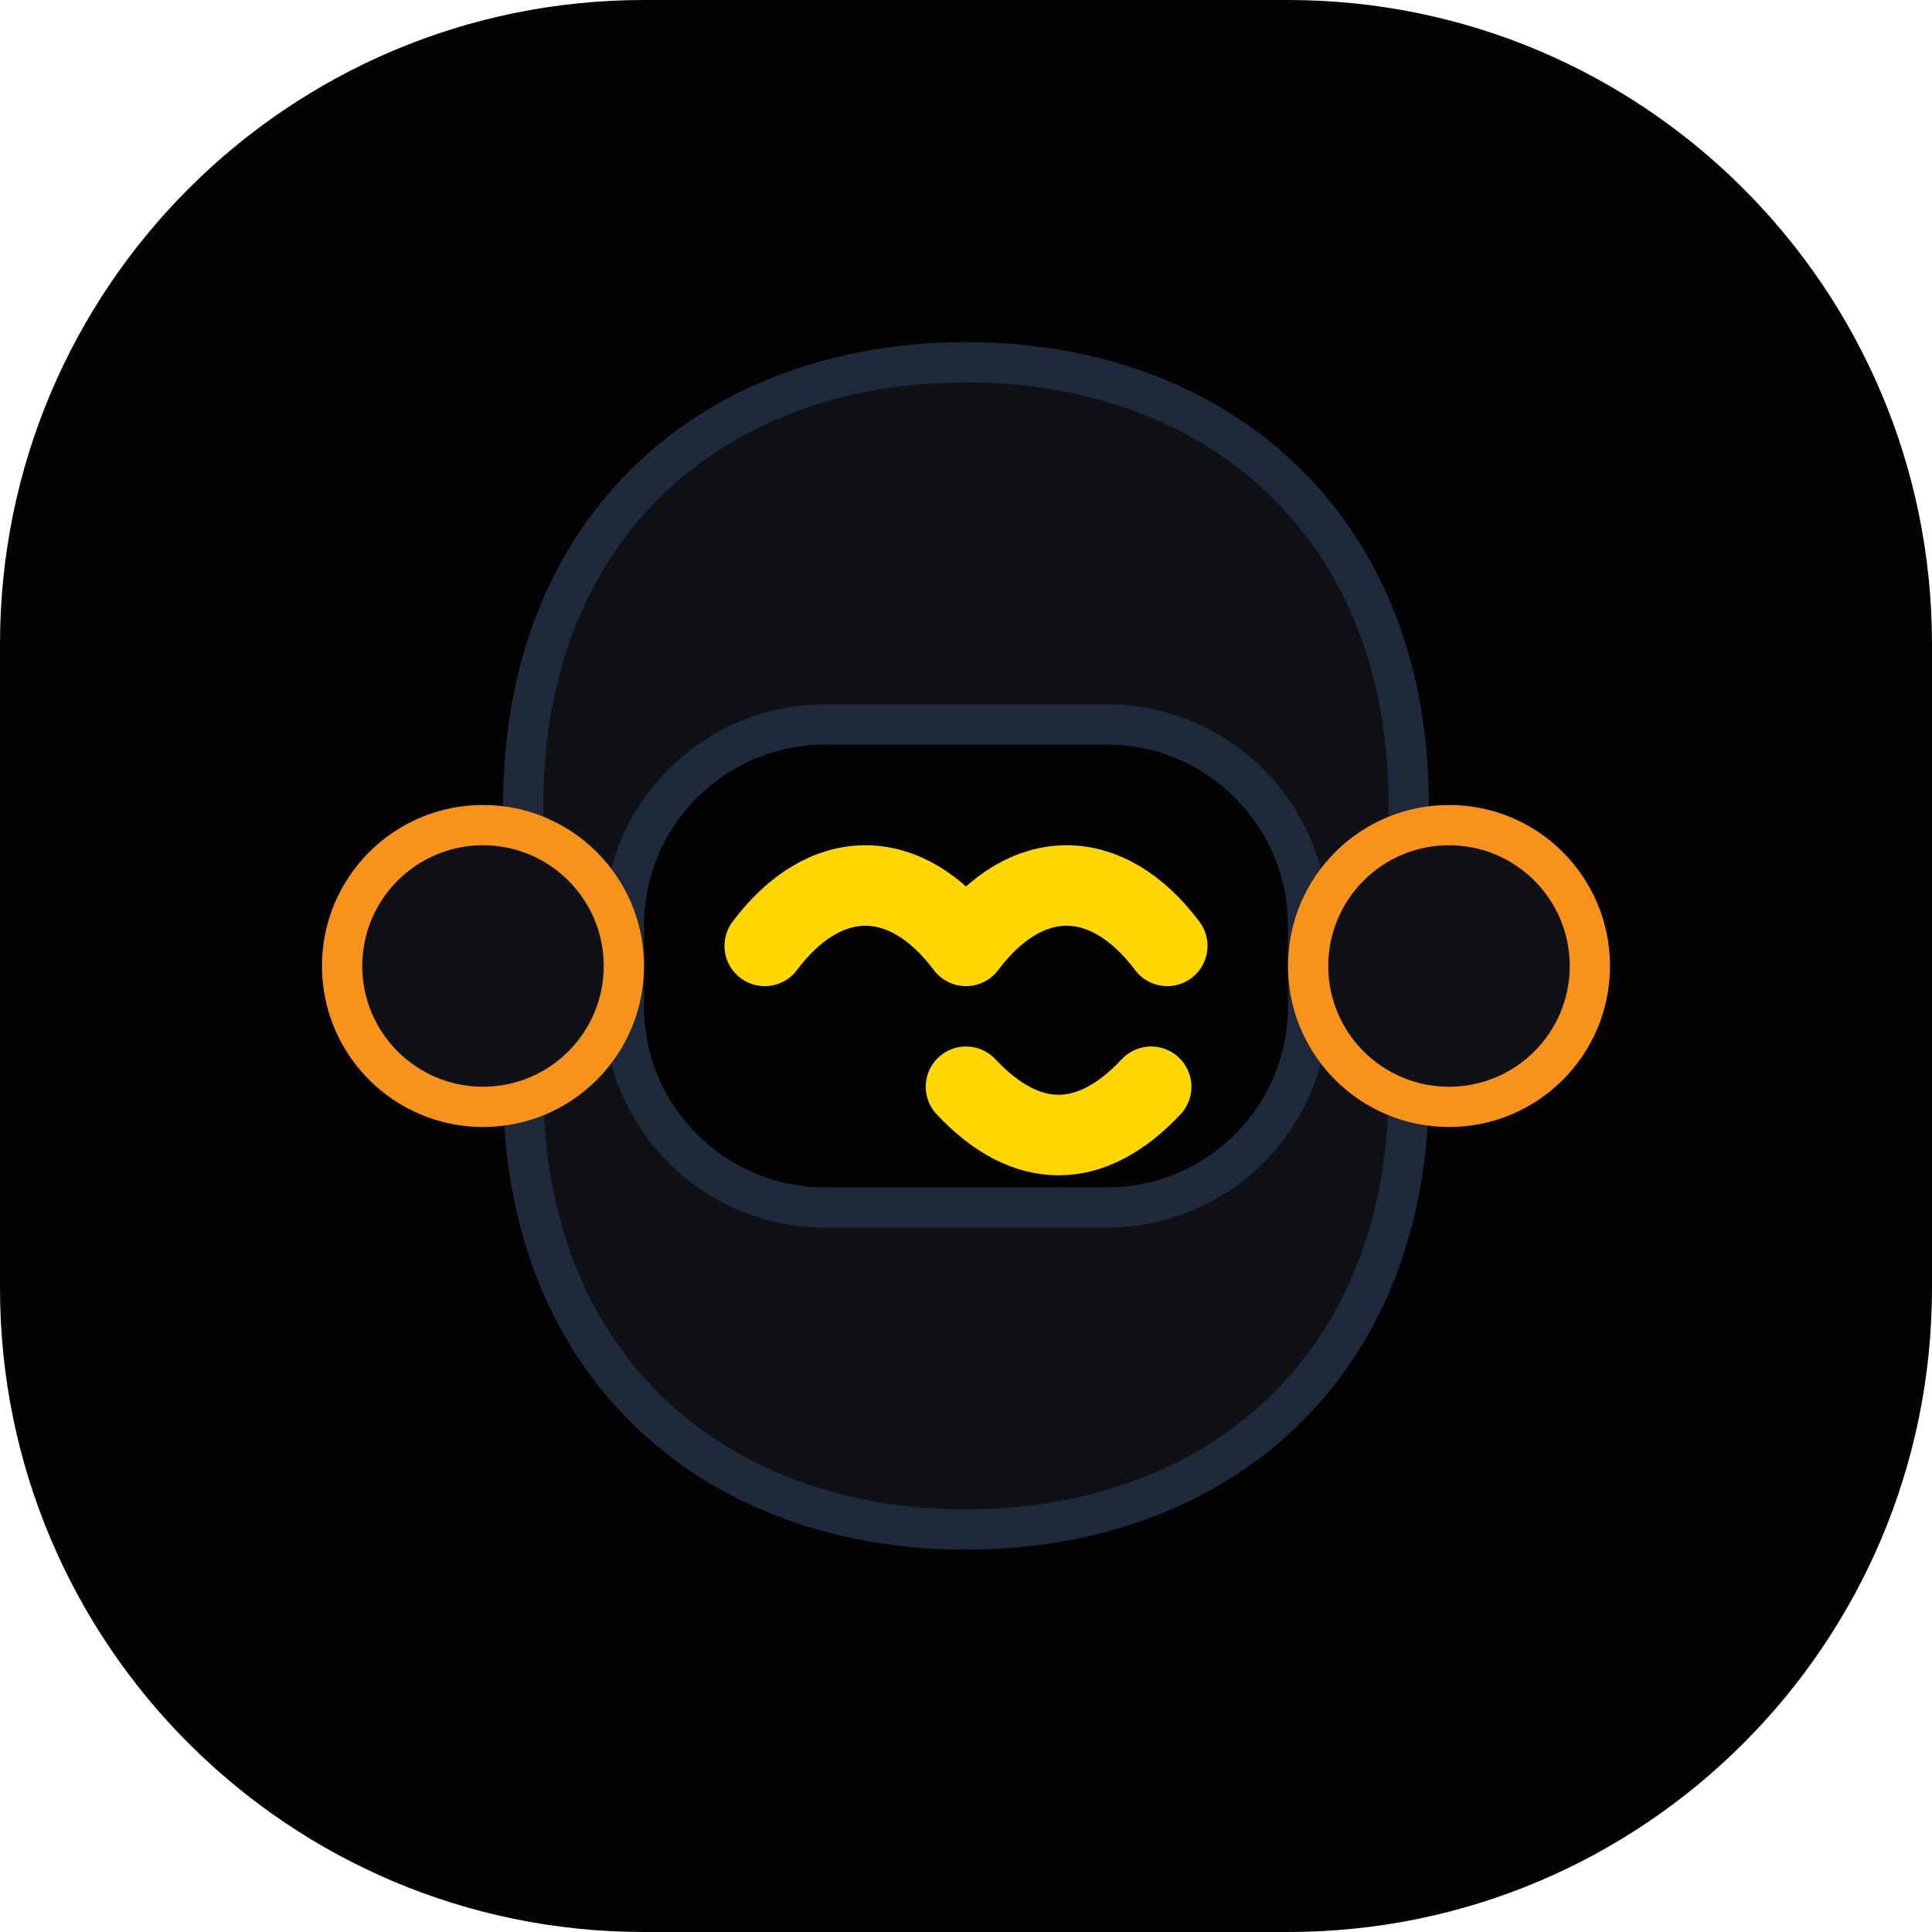
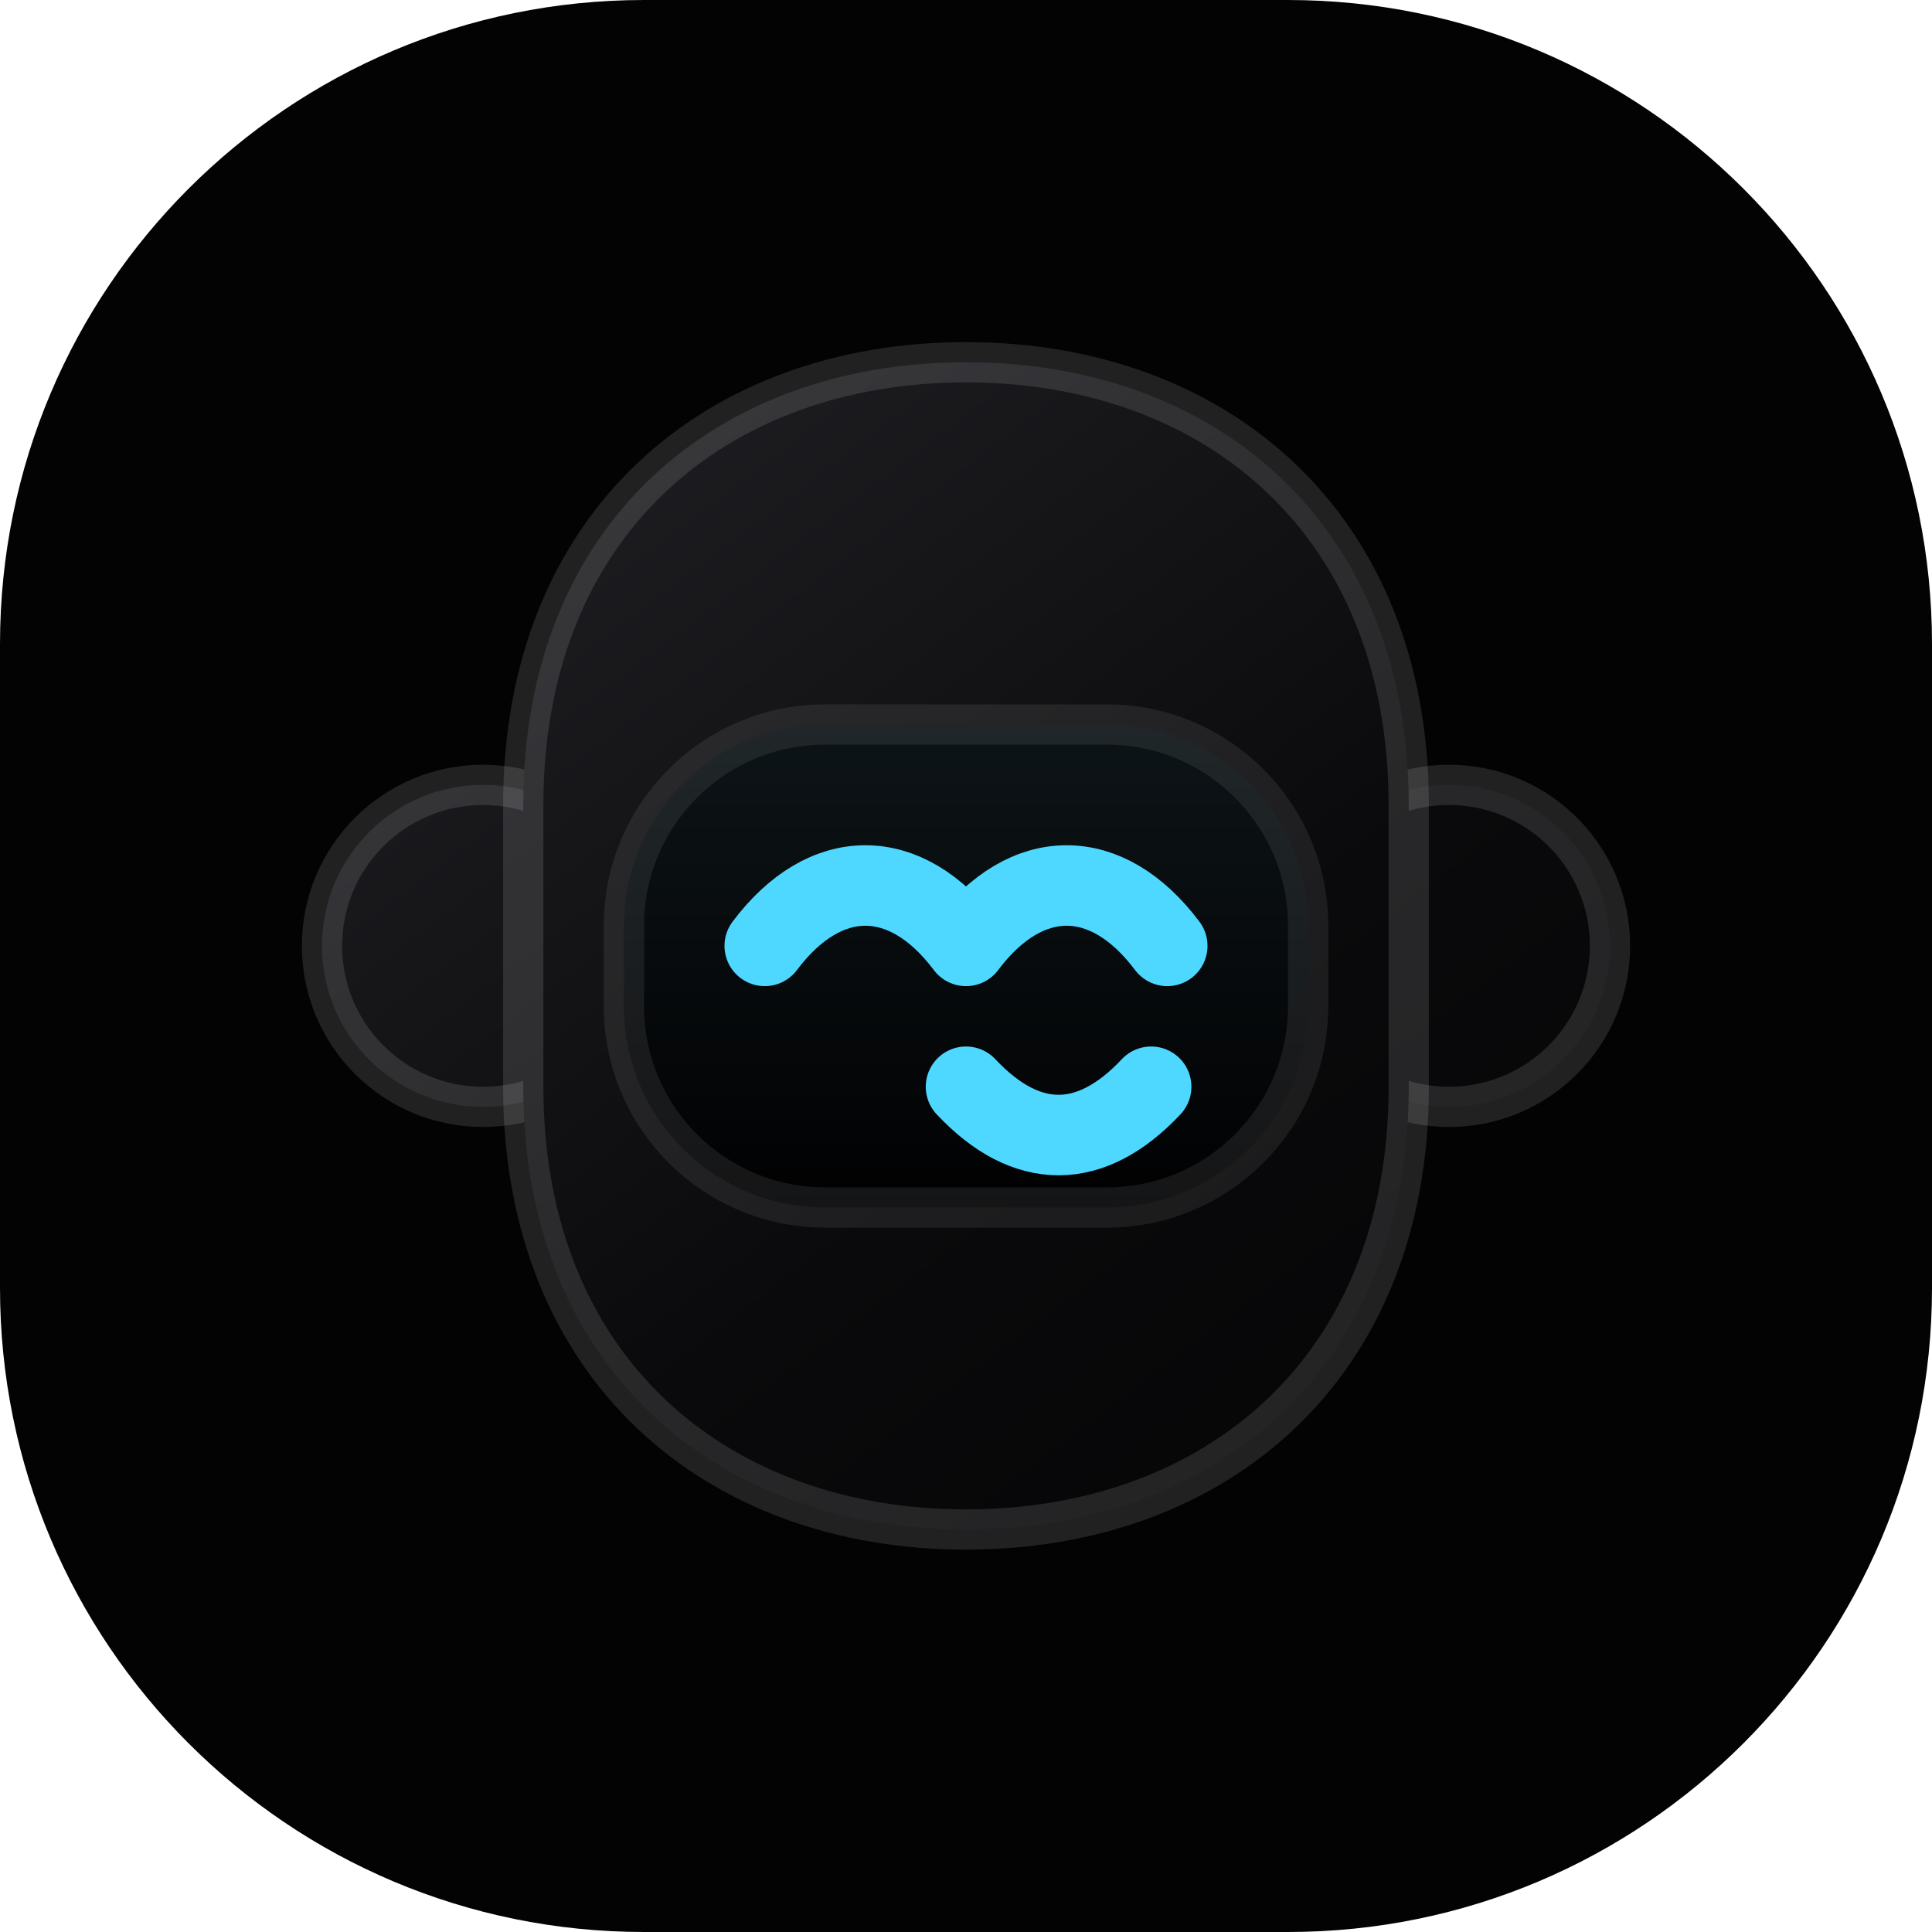
<svg xmlns="http://www.w3.org/2000/svg" width="48" height="48" viewBox="0 0 48 48" fill="none">
+   <defs>
+     <linearGradient id="lukaHead" x1="13" y1="9" x2="35" y2="38" gradientUnits="userSpaceOnUse">
+       <stop offset="0" stop-color="#202024" />
+       <stop offset="0.62" stop-color="#0a0a0c" />
+       <stop offset="1" stop-color="#050506" />
+     </linearGradient>
+     <linearGradient id="lukaScreen" x1="24" y1="18" x2="24" y2="30" gradientUnits="userSpaceOnUse">
+       <stop offset="0" stop-color="#0d1417" />
+       <stop offset="1" stop-color="#010102" />
+     </linearGradient>
+   </defs>
  <rect width="48" height="48" rx="16" fill="#030304" />
-   <path d="M13 20c0-7 4.8-11 11-11s11 4 11 11v7c0 7-4.8 11-11 11s-11-4-11-11v-7Z" fill="#0F1115" stroke="#1E293B" />
-   <rect x="15.5" y="18" width="17" height="12" rx="5" fill="#030304" stroke="#1E293B" />
-   <path d="M19 23.5c1.5-2 3.5-2 5 0M24 27c1.5 1.6 3.1 1.6 4.6 0M29 23.5c-1.5-2-3.5-2-5 0" stroke="#FFD600" stroke-width="2" stroke-linecap="round" />
-   <circle cx="12" cy="24" r="3.5" fill="#0F1115" stroke="#F7931A" />
-   <circle cx="36" cy="24" r="3.5" fill="#0F1115" stroke="#F7931A" />
+   <circle cx="12" cy="23.5" r="4" fill="url(#lukaHead)" stroke="rgba(255,255,255,0.12)" />
+   <circle cx="36" cy="23.5" r="4" fill="url(#lukaHead)" stroke="rgba(255,255,255,0.12)" />
+   <path d="M13 20c0-7 4.8-11 11-11s11 4 11 11v7c0 7-4.8 11-11 11s-11-4-11-11v-7Z" fill="url(#lukaHead)" stroke="rgba(255,255,255,0.12)" />
+   <rect x="15.5" y="18" width="17" height="12" rx="5" fill="url(#lukaScreen)" stroke="rgba(255,255,255,0.08)" />
+   <path d="M19 23.5c1.5-2 3.5-2 5 0M24 27c1.5 1.6 3.1 1.6 4.6 0M29 23.5c-1.5-2-3.5-2-5 0" stroke="#4fd8ff" stroke-width="2" stroke-linecap="round" />
</svg>
